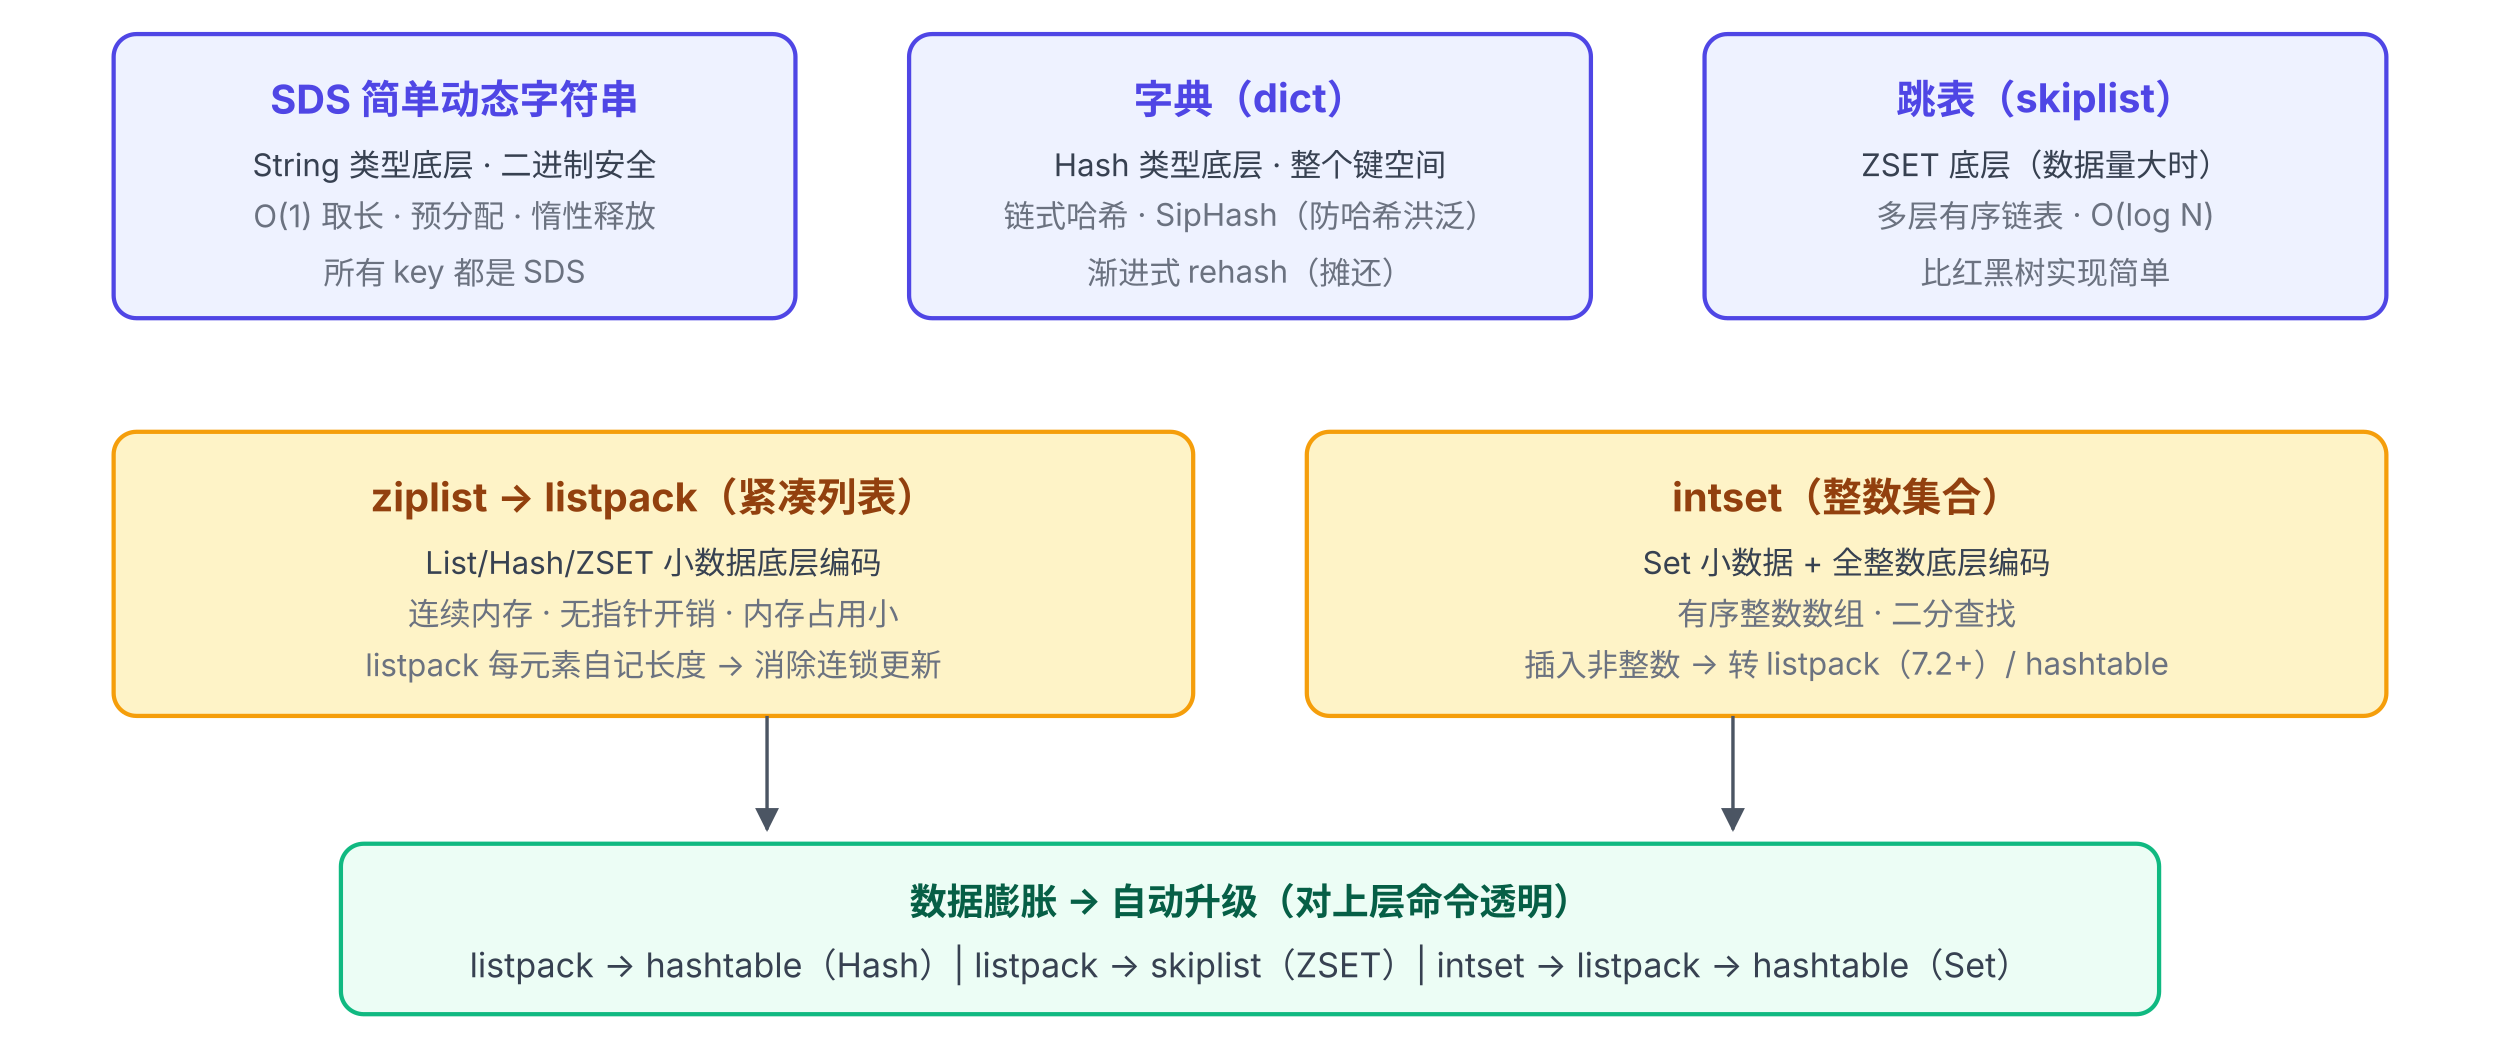
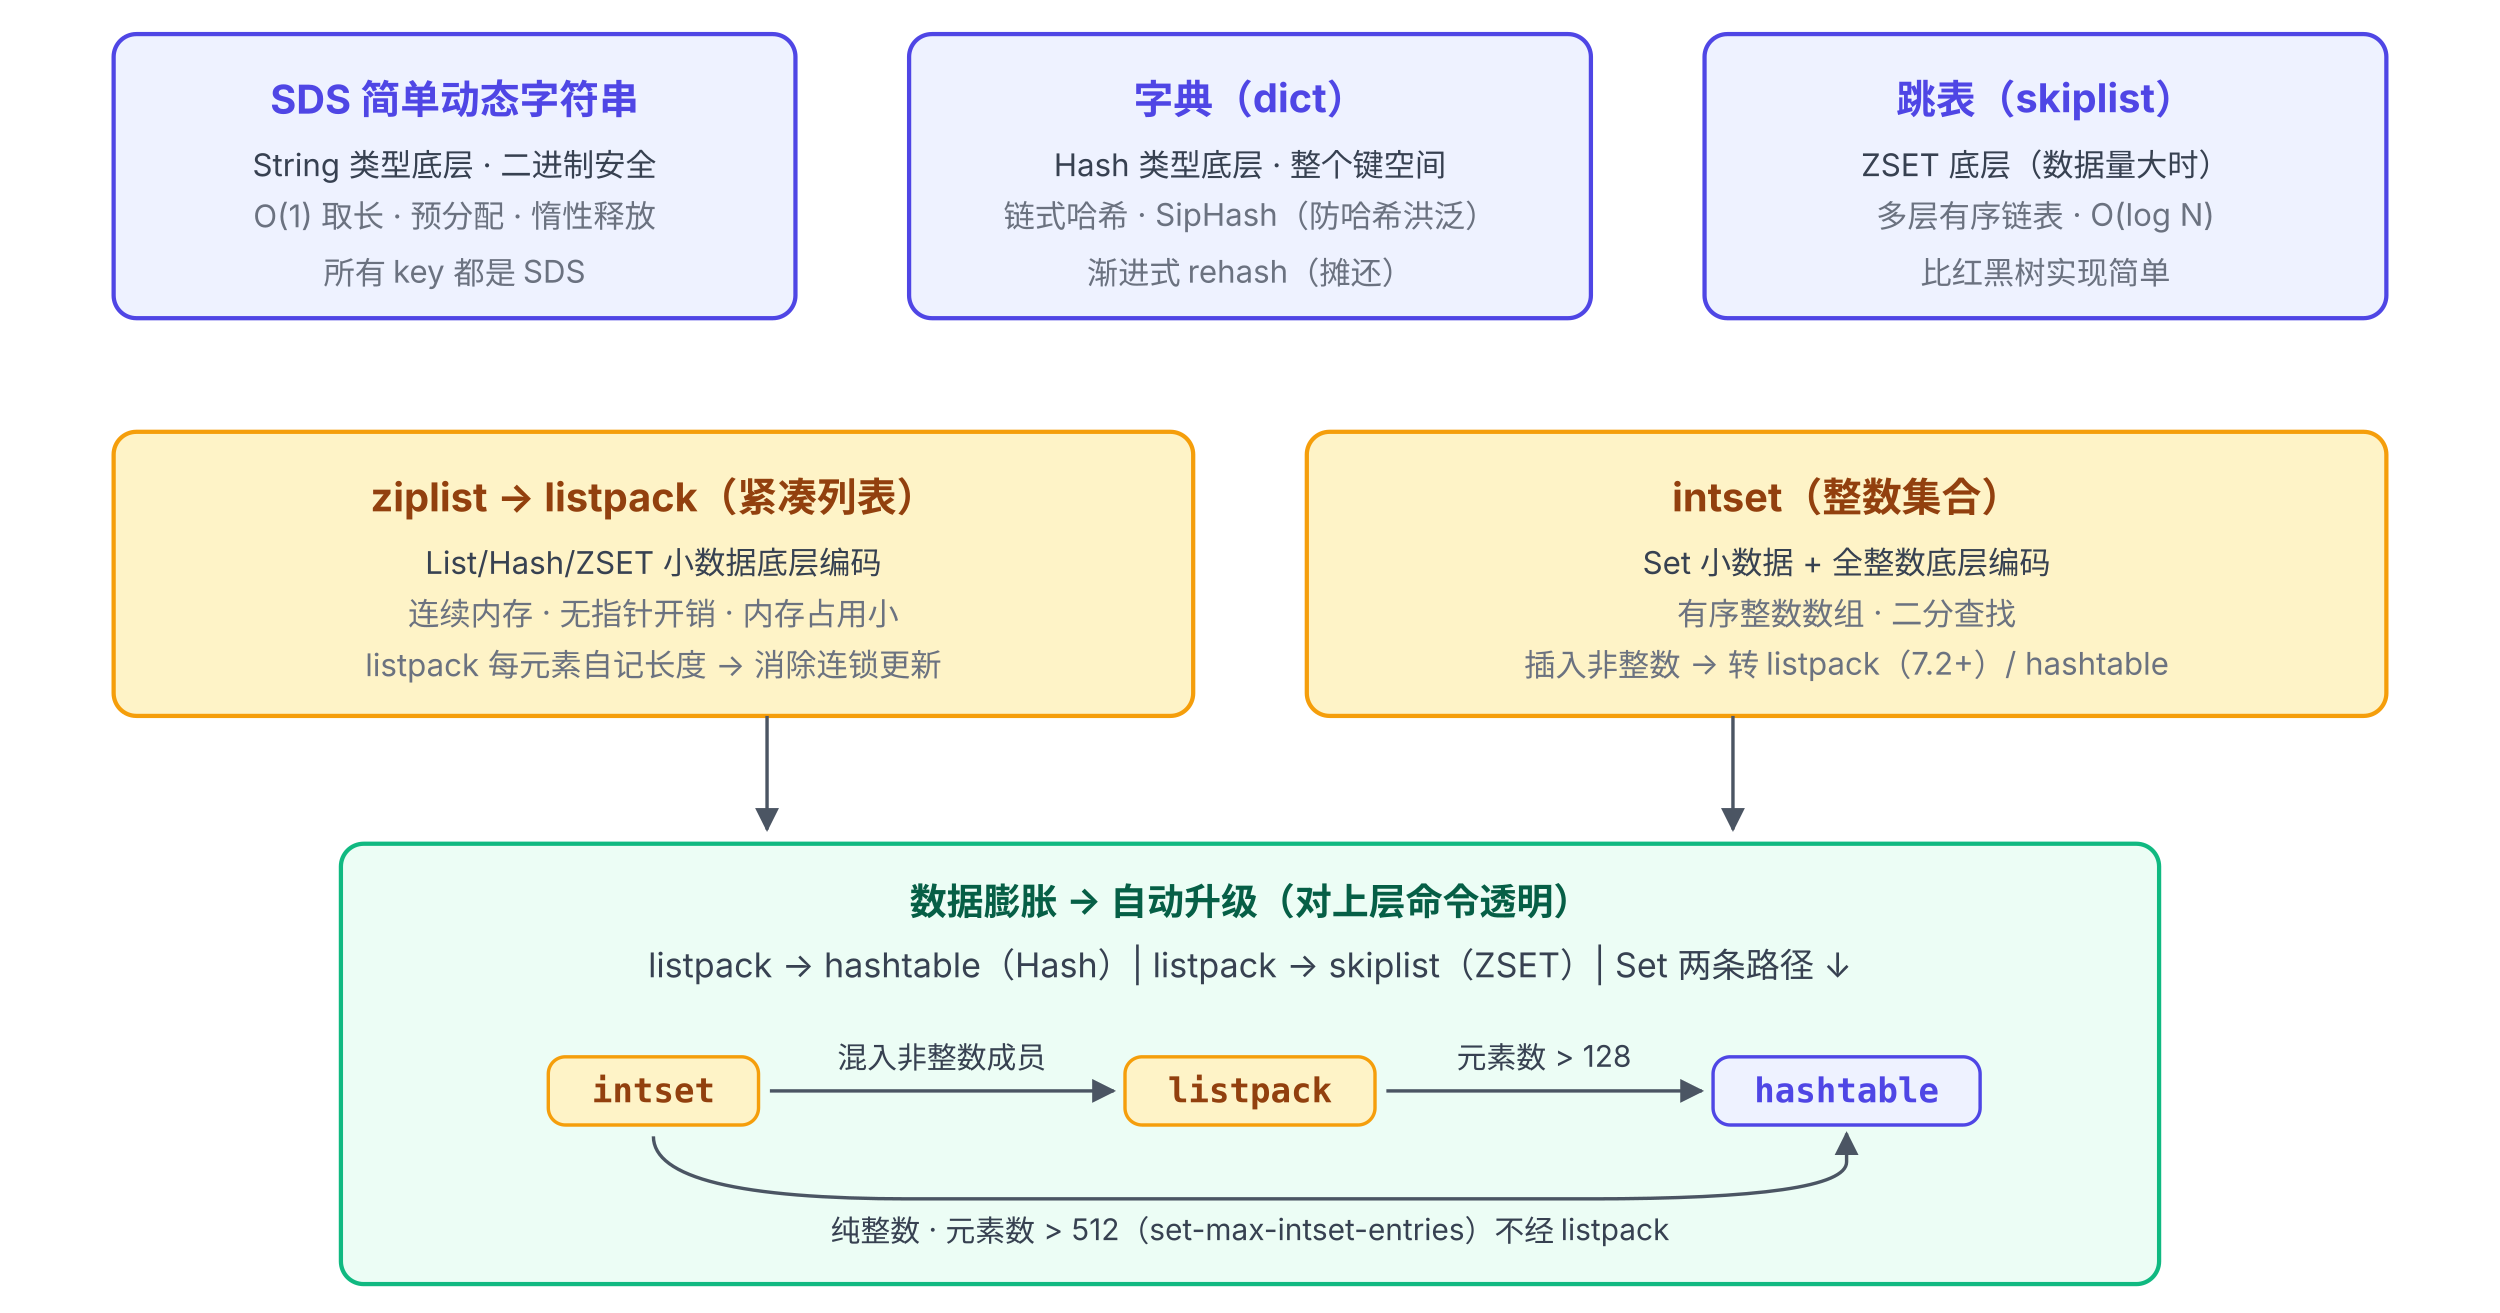
- <svg xmlns="http://www.w3.org/2000/svg" viewBox="0 48 880 369" font-family="system-ui, -apple-system, 'PingFang SC', 'Microsoft YaHei', sans-serif">
+ <svg xmlns="http://www.w3.org/2000/svg" viewBox="0 48 880 462" font-family="system-ui, -apple-system, 'PingFang SC', 'Microsoft YaHei', sans-serif">
  <defs>
    <marker id="arrow" viewBox="0 0 10 10" refX="9" refY="5" markerWidth="7" markerHeight="7" orient="auto-start-reverse">
      <path d="M0,0 L10,5 L0,10 z" fill="#4B5563" />
    </marker>
  </defs>
  <rect x="40" y="60" width="240" height="100" rx="8" fill="#EEF2FF" stroke="#4F46E5" stroke-width="1.5" />
  <text x="160" y="88" text-anchor="middle" font-size="14" font-weight="700" fill="#4F46E5">SDS 简单动态字符串</text>
  <text x="160" y="110" text-anchor="middle" font-size="11" fill="#374151">String 类型底层 · 二进制安全</text>
  <text x="160" y="128" text-anchor="middle" font-size="11" fill="#6B7280">O(1) 取长 · 预分配 · 惰性释放</text>
  <text x="160" y="148" text-anchor="middle" font-size="11" fill="#6B7280">所有 key 都是 SDS</text>
  <rect x="320" y="60" width="240" height="100" rx="8" fill="#EEF2FF" stroke="#4F46E5" stroke-width="1.5" />
  <text x="440" y="88" text-anchor="middle" font-size="14" font-weight="700" fill="#4F46E5">字典（dict）</text>
  <text x="440" y="110" text-anchor="middle" font-size="11" fill="#374151">Hash 类型底层 · 整个键空间</text>
  <text x="440" y="128" text-anchor="middle" font-size="11" fill="#6B7280">链式哈希 · SipHash（防哈希洪泛）</text>
  <text x="440" y="148" text-anchor="middle" font-size="11" fill="#6B7280">渐进式 rehash（摊还）</text>
  <rect x="600" y="60" width="240" height="100" rx="8" fill="#EEF2FF" stroke="#4F46E5" stroke-width="1.5" />
  <text x="720" y="88" text-anchor="middle" font-size="14" font-weight="700" fill="#4F46E5">跳表（skiplist）</text>
  <text x="720" y="110" text-anchor="middle" font-size="11" fill="#374151">ZSET 底层（数据量大时）</text>
  <text x="720" y="128" text-anchor="middle" font-size="11" fill="#6B7280">多层有序链表 · O(log N)</text>
  <text x="720" y="148" text-anchor="middle" font-size="11" fill="#6B7280">比红黑树实现简单</text>
  <rect x="40" y="200" width="380" height="100" rx="8" fill="#FEF3C7" stroke="#F59E0B" stroke-width="1.5" />
  <text x="230" y="228" text-anchor="middle" font-size="14" font-weight="700" fill="#92400E">ziplist → listpack（紧凑列表）</text>
  <text x="230" y="250" text-anchor="middle" font-size="11" fill="#374151">List/Hash/ZSET 小数据底层编码</text>
  <text x="230" y="268" text-anchor="middle" font-size="11" fill="#6B7280">连续内存 · 无指针开销 · 内存占用小</text>
  <text x="230" y="286" text-anchor="middle" font-size="11" fill="#6B7280">listpack 每元素自记长度 → 消除连锁更新</text>
  <rect x="460" y="200" width="380" height="100" rx="8" fill="#FEF3C7" stroke="#F59E0B" stroke-width="1.5" />
  <text x="650" y="228" text-anchor="middle" font-size="14" font-weight="700" fill="#92400E">intset（整数集合）</text>
  <text x="650" y="250" text-anchor="middle" font-size="11" fill="#374151">Set 小数据 + 全整数底层编码</text>
  <text x="650" y="268" text-anchor="middle" font-size="11" fill="#6B7280">有序整数数组 · 二分查找</text>
  <text x="650" y="286" text-anchor="middle" font-size="11" fill="#6B7280">插入非整数 → 转 listpack（7.2+）/ hashtable</text>
  <line x1="270" y1="300" x2="270" y2="340" stroke="#4B5563" stroke-width="1.2" marker-end="url(#arrow)" />
  <line x1="610" y1="300" x2="610" y2="340" stroke="#4B5563" stroke-width="1.2" marker-end="url(#arrow)" />
-   <rect x="120" y="345" width="640" height="60" rx="8" fill="#ECFDF5" stroke="#10B981" stroke-width="1.5" />
+   <rect x="120" y="345" width="640" height="155" rx="8" fill="#ECFDF5" stroke="#10B981" stroke-width="1.5" />
  <text x="440" y="370" text-anchor="middle" font-size="13" font-weight="700" fill="#065F46">数据膨胀 → 自动升级（对上层命令透明）</text>
-   <text x="440" y="392" text-anchor="middle" font-size="12" fill="#374151">listpack → hashtable（Hash）| listpack → skiplist（ZSET）| intset → listpack → hashtable（Set）</text>
+   <text x="440" y="392" text-anchor="middle" font-size="12" fill="#374151">listpack → hashtable（Hash）| listpack → skiplist（ZSET）| Set 两条路径 ↓</text>
+   <rect x="193" y="420" width="74" height="24" rx="6" fill="#FEF3C7" stroke="#F59E0B" stroke-width="1.2" />
+   <rect x="396" y="420" width="88" height="24" rx="6" fill="#FEF3C7" stroke="#F59E0B" stroke-width="1.2" />
+   <rect x="603" y="420" width="94" height="24" rx="6" fill="#EEF2FF" stroke="#4F46E5" stroke-width="1.2" />
+   <text x="230" y="436" text-anchor="middle" font-size="12" font-weight="700" font-family="ui-monospace, monospace" fill="#92400E">intset</text>
+   <text x="440" y="436" text-anchor="middle" font-size="12" font-weight="700" font-family="ui-monospace, monospace" fill="#92400E">listpack</text>
+   <text x="650" y="436" text-anchor="middle" font-size="12" font-weight="700" font-family="ui-monospace, monospace" fill="#4F46E5">hashtable</text>
+   <line x1="271" y1="432" x2="392" y2="432" stroke="#4B5563" stroke-width="1.2" marker-end="url(#arrow)" />
+   <line x1="488" y1="432" x2="599" y2="432" stroke="#4B5563" stroke-width="1.2" marker-end="url(#arrow)" />
+   <text x="331.5" y="424" text-anchor="middle" font-size="10.5" fill="#374151">混入非整数成员</text>
+   <text x="543.5" y="424" text-anchor="middle" font-size="10.5" fill="#374151">元素数 &gt; 128</text>
+   <path d="M 230 448 Q 230 470 320 470 L 560 470 Q 650 470 650 457 L 650 447" fill="none" stroke="#4B5563" stroke-width="1.2" marker-end="url(#arrow)" />
+   <text x="440" y="485" text-anchor="middle" font-size="10.5" fill="#374151">纯整数 · 元素数 &gt; 512（set-max-intset-entries）不经 listpack</text>
</svg>
